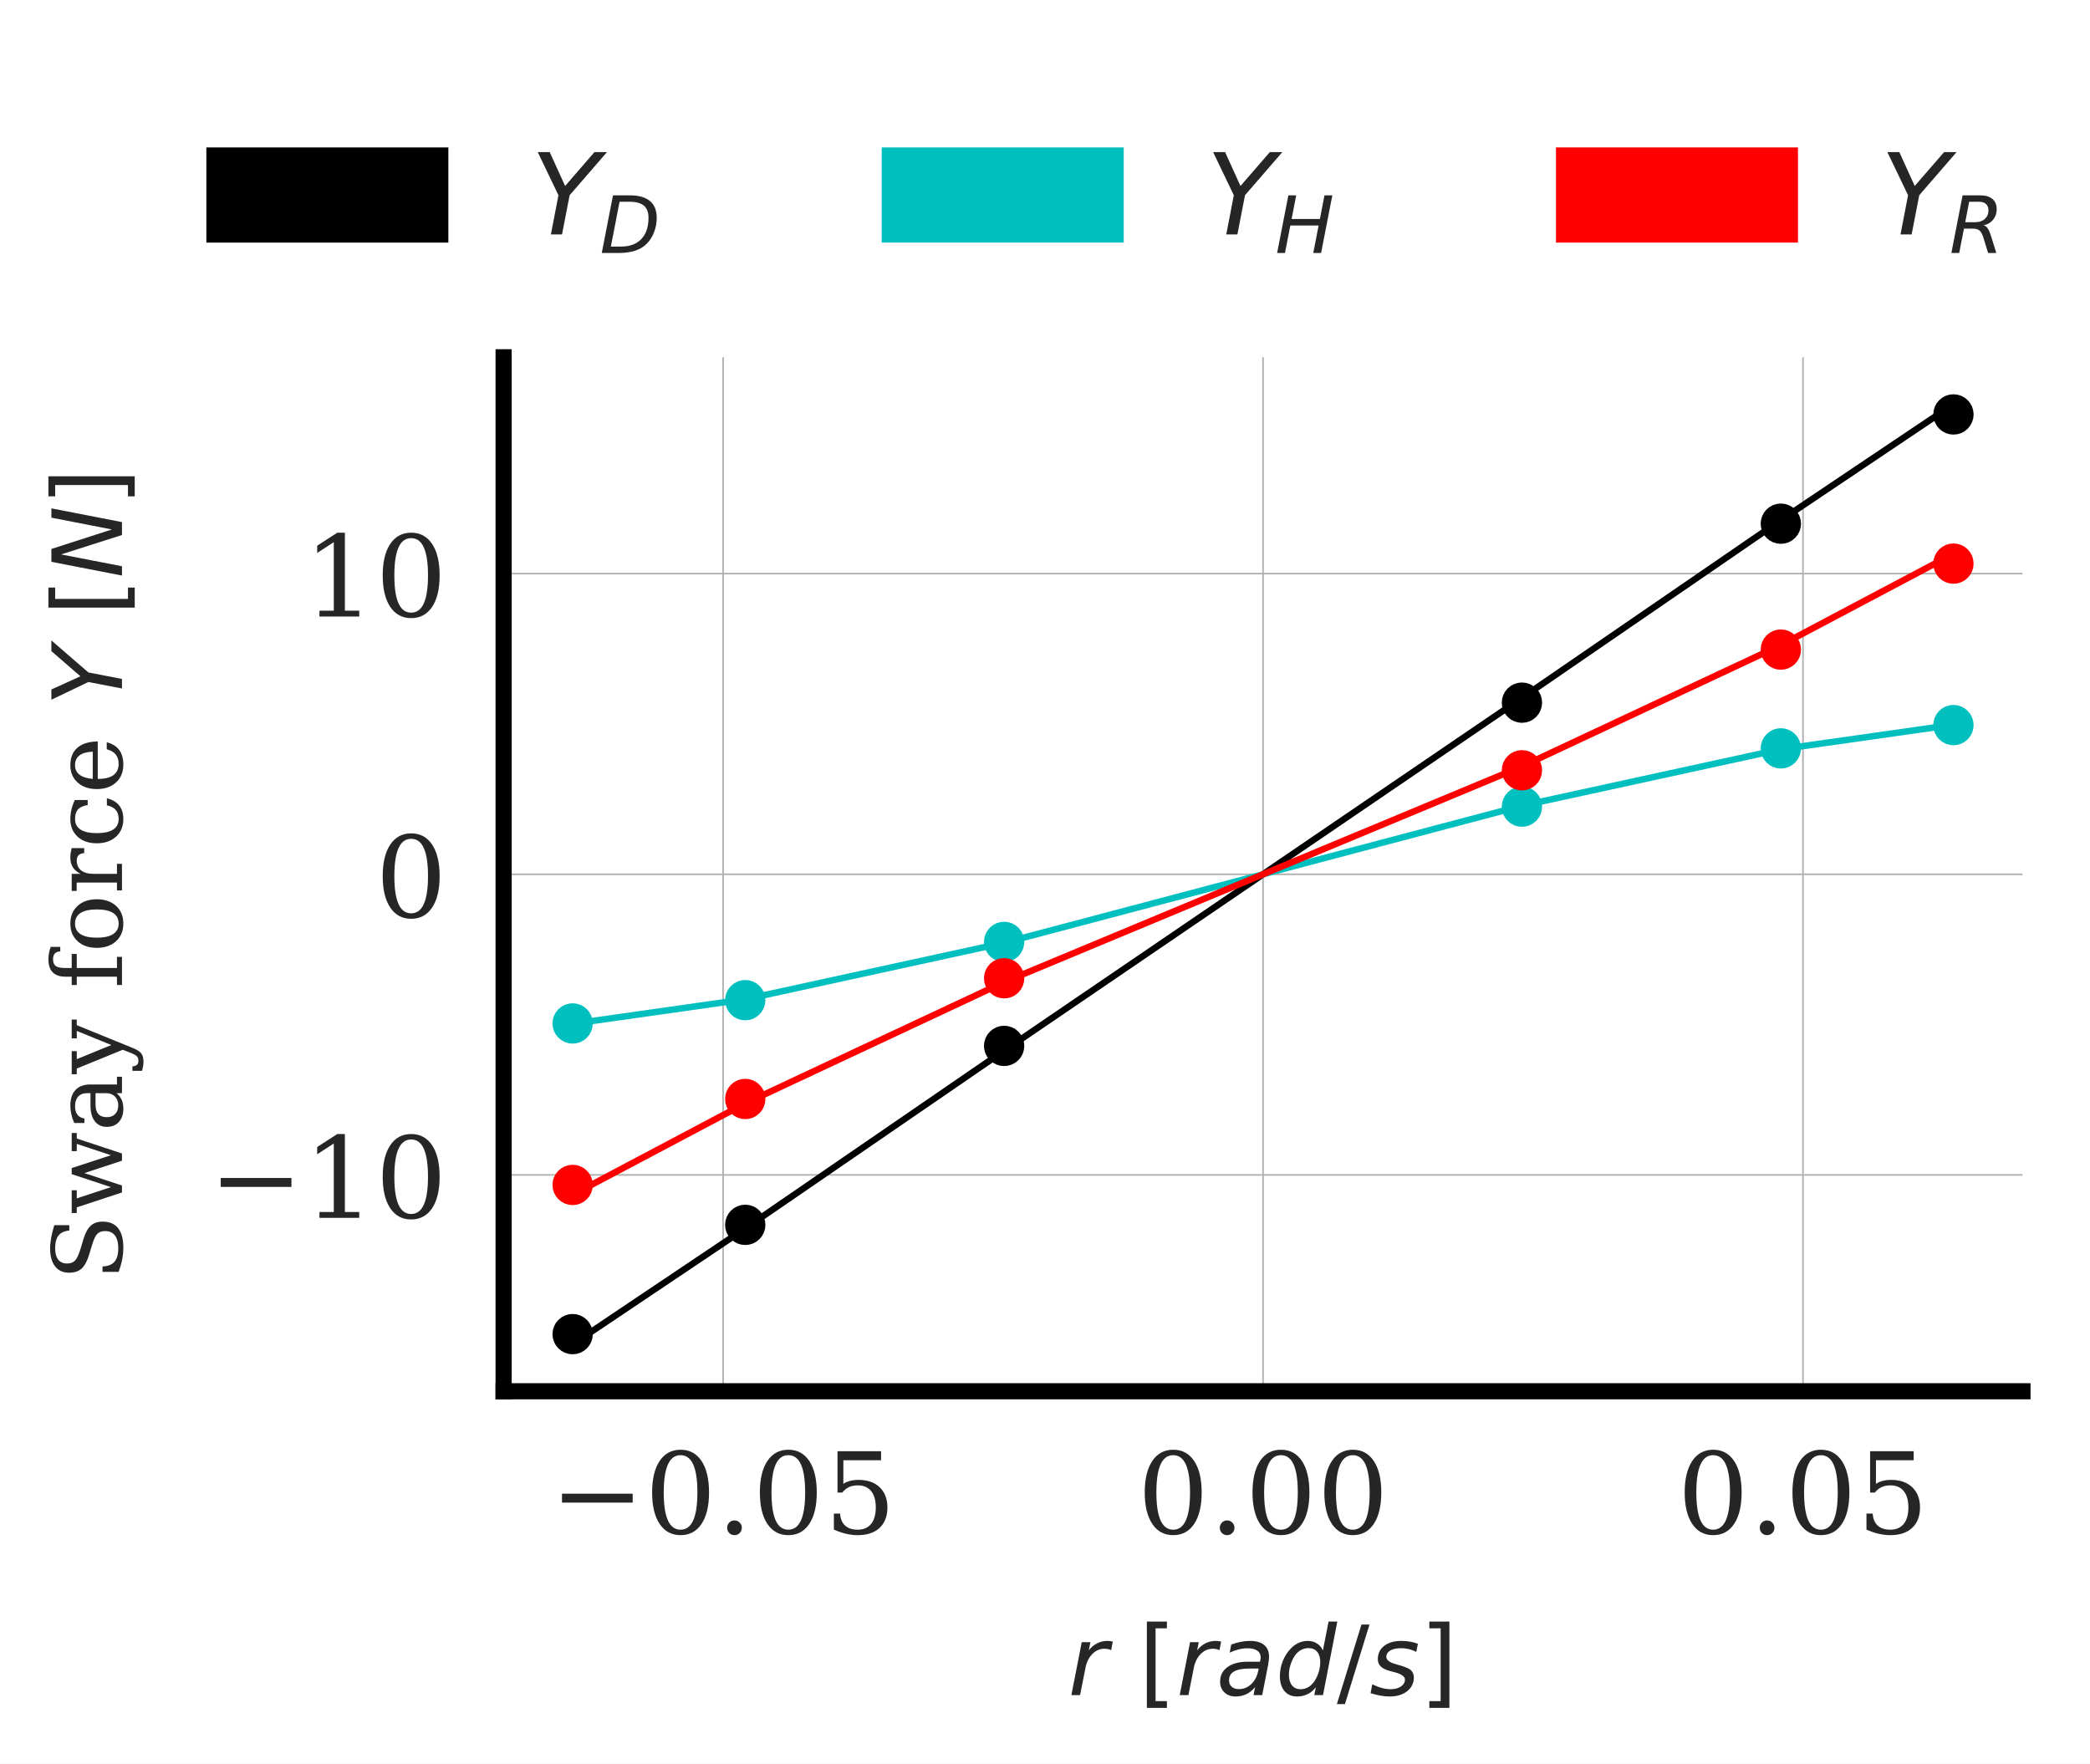
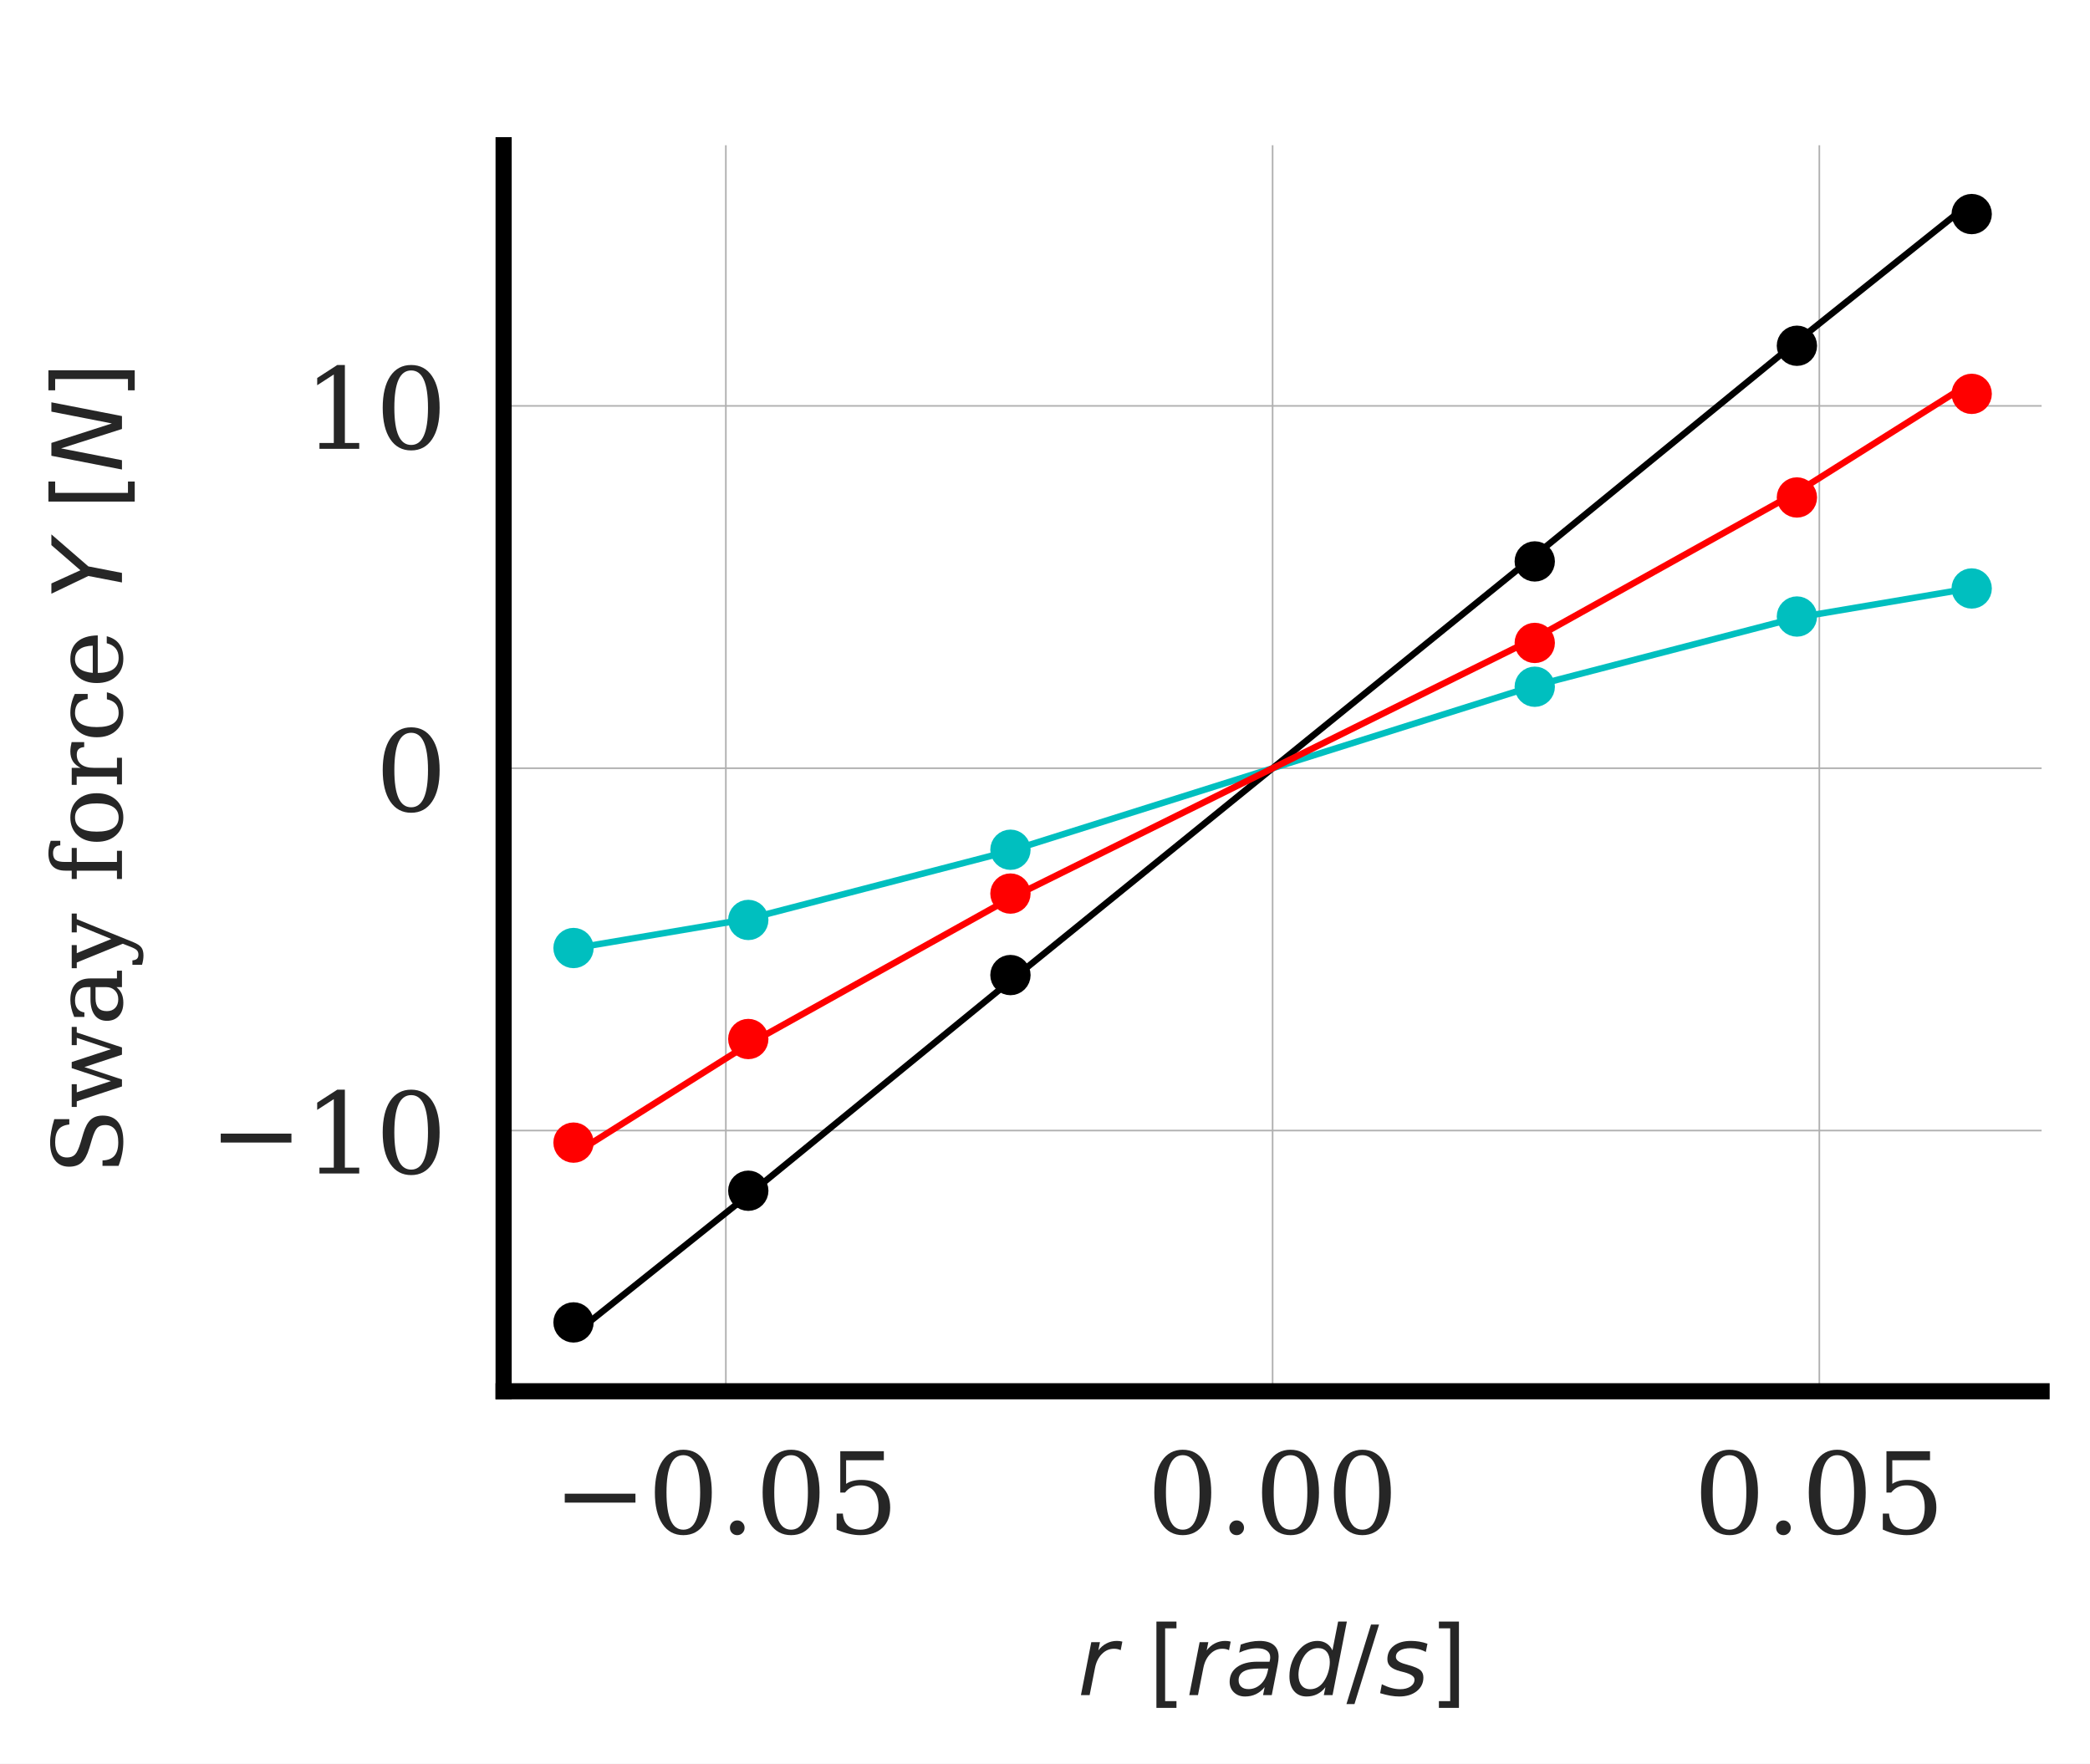
<svg xmlns="http://www.w3.org/2000/svg" xmlns:xlink="http://www.w3.org/1999/xlink" width="129.54pt" height="109.312pt" viewBox="0 0 129.54 109.312" version="1.1">
  <defs>
    <style type="text/css">*{stroke-linejoin: round; stroke-linecap: butt}</style>
  </defs>
  <g id="figure_1">
    <g id="patch_1">
      <path d="M 0 109.312  L 129.54 109.312  L 129.54 0  L 0 0  z " style="fill: #ffffff" />
    </g>
    <g id="axes_1">
      <g id="patch_2">
-         <path d="M 31.214 86.23  L 125.355 86.23  L 125.355 22.144  L 31.214 22.144  z " style="fill: #ffffff" />
+         <path d="M 31.214 86.23  L 126.54 86.23  L 126.54 9.001  L 31.214 9.001  z " style="fill: #ffffff" />
      </g>
      <g id="matplotlib.axis_1">
        <g id="xtick_1">
          <g id="line2d_1">
-             <path d="M 44.818 86.23  L 44.818 22.144  " clip-path="url(#pba882604df)" style="fill: none; stroke: #b0b0b0; stroke-width: 0.1; stroke-linecap: round" />
+             <path d="M 44.989 86.23  L 44.989 9.001  " clip-path="url(#pf41567960f)" style="fill: none; stroke: #b0b0b0; stroke-width: 0.1; stroke-linecap: round" />
          </g>
          <g id="line2d_2" />
          <g id="text_1">
-             <g style="fill: #262626" transform="translate(34.09182 95.04866) scale(0.07 -0.07)">
+             <g style="fill: #262626" transform="translate(34.26297 95.04866) scale(0.07 -0.07)">
              <defs>
                <path id="DejaVuSerif-2212" d="M 678 2259  L 4684 2259  L 4684 1753  L 678 1753  L 678 2259  z " transform="scale(0.015625)" />
                <path id="DejaVuSerif-30" d="M 2034 219  Q 2513 219 2750 744  Q 2988 1269 2988 2328  Q 2988 3391 2750 3916  Q 2513 4441 2034 4441  Q 1556 4441 1318 3916  Q 1081 3391 1081 2328  Q 1081 1269 1318 744  Q 1556 219 2034 219  z M 2034 -91  Q 1275 -91 848 546  Q 422 1184 422 2328  Q 422 3475 848 4112  Q 1275 4750 2034 4750  Q 2797 4750 3222 4112  Q 3647 3475 3647 2328  Q 3647 1184 3222 546  Q 2797 -91 2034 -91  z " transform="scale(0.015625)" />
                <path id="DejaVuSerif-2e" d="M 603 325  Q 603 500 722 622  Q 841 744 1019 744  Q 1191 744 1312 622  Q 1434 500 1434 325  Q 1434 153 1312 31  Q 1191 -91 1019 -91  Q 841 -91 722 29  Q 603 150 603 325  z " transform="scale(0.015625)" />
                <path id="DejaVuSerif-35" d="M 3219 4666  L 3219 4153  L 1081 4153  L 1081 2816  Q 1244 2928 1461 2984  Q 1678 3041 1947 3041  Q 2703 3041 3140 2622  Q 3578 2203 3578 1478  Q 3578 738 3136 323  Q 2694 -91 1894 -91  Q 1572 -91 1234 -12  Q 897 66 544 225  L 544 1131  L 897 1131  Q 925 688 1179 453  Q 1434 219 1894 219  Q 2388 219 2653 544  Q 2919 869 2919 1478  Q 2919 2084 2655 2407  Q 2391 2731 1894 2731  Q 1613 2731 1398 2631  Q 1184 2531 1019 2322  L 750 2322  L 750 4666  L 3219 4666  z " transform="scale(0.015625)" />
              </defs>
              <use xlink:href="#DejaVuSerif-2212" />
              <use xlink:href="#DejaVuSerif-30" x="83.789" />
              <use xlink:href="#DejaVuSerif-2e" x="147.412" />
              <use xlink:href="#DejaVuSerif-30" x="179.199" />
              <use xlink:href="#DejaVuSerif-35" x="242.822" />
            </g>
          </g>
        </g>
        <g id="xtick_2">
          <g id="line2d_3">
-             <path d="M 78.284 86.23  L 78.284 22.144  " clip-path="url(#pba882604df)" style="fill: none; stroke: #b0b0b0; stroke-width: 0.1; stroke-linecap: round" />
+             <path d="M 78.877 86.23  L 78.877 9.001  " clip-path="url(#pf41567960f)" style="fill: none; stroke: #b0b0b0; stroke-width: 0.1; stroke-linecap: round" />
          </g>
          <g id="line2d_4" />
          <g id="text_2">
-             <g style="fill: #262626" transform="translate(70.49135 95.04866) scale(0.07 -0.07)">
+             <g style="fill: #262626" transform="translate(71.08355 95.04866) scale(0.07 -0.07)">
              <use xlink:href="#DejaVuSerif-30" />
              <use xlink:href="#DejaVuSerif-2e" x="63.623" />
              <use xlink:href="#DejaVuSerif-30" x="95.41" />
              <use xlink:href="#DejaVuSerif-30" x="159.033" />
            </g>
          </g>
        </g>
        <g id="xtick_3">
          <g id="line2d_5">
-             <path d="M 111.751 86.23  L 111.751 22.144  " clip-path="url(#pba882604df)" style="fill: none; stroke: #b0b0b0; stroke-width: 0.1; stroke-linecap: round" />
+             <path d="M 112.764 86.23  L 112.764 9.001  " clip-path="url(#pf41567960f)" style="fill: none; stroke: #b0b0b0; stroke-width: 0.1; stroke-linecap: round" />
          </g>
          <g id="line2d_6" />
          <g id="text_3">
-             <g style="fill: #262626" transform="translate(103.958 95.04866) scale(0.07 -0.07)">
+             <g style="fill: #262626" transform="translate(104.9712 95.04866) scale(0.07 -0.07)">
              <use xlink:href="#DejaVuSerif-30" />
              <use xlink:href="#DejaVuSerif-2e" x="63.623" />
              <use xlink:href="#DejaVuSerif-30" x="95.41" />
              <use xlink:href="#DejaVuSerif-35" x="159.033" />
            </g>
          </g>
        </g>
        <g id="text_4">
-           <g style="fill: #262626" transform="translate(66.19432 105.0635) scale(0.06 -0.06)">
+           <g style="fill: #262626" transform="translate(66.78652 105.0635) scale(0.06 -0.06)">
            <defs>
              <path id="DejaVuSans-Oblique-72" d="M 2853 2969  Q 2766 3016 2653 3041  Q 2541 3066 2413 3066  Q 1953 3066 1609 2717  Q 1266 2369 1153 1784  L 800 0  L 225 0  L 909 3500  L 1484 3500  L 1375 2956  Q 1603 3259 1920 3421  Q 2238 3584 2597 3584  Q 2691 3584 2781 3573  Q 2872 3563 2963 3538  L 2853 2969  z " transform="scale(0.015625)" />
              <path id="DejaVuSerif-20" transform="scale(0.015625)" />
              <path id="DejaVuSans-5b" d="M 550 4863  L 1875 4863  L 1875 4416  L 1125 4416  L 1125 -397  L 1875 -397  L 1875 -844  L 550 -844  L 550 4863  z " transform="scale(0.015625)" />
              <path id="DejaVuSans-Oblique-61" d="M 3438 1997  L 3047 0  L 2472 0  L 2578 531  Q 2325 219 2001 64  Q 1678 -91 1281 -91  Q 834 -91 548 182  Q 263 456 263 884  Q 263 1497 752 1853  Q 1241 2209 2100 2209  L 2900 2209  L 2931 2363  Q 2938 2388 2941 2417  Q 2944 2447 2944 2509  Q 2944 2788 2717 2942  Q 2491 3097 2081 3097  Q 1800 3097 1504 3025  Q 1209 2953 897 2809  L 997 3341  Q 1322 3463 1633 3523  Q 1944 3584 2234 3584  Q 2853 3584 3176 3315  Q 3500 3047 3500 2534  Q 3500 2431 3484 2292  Q 3469 2153 3438 1997  z M 2816 1759  L 2241 1759  Q 1534 1759 1195 1570  Q 856 1381 856 984  Q 856 709 1029 553  Q 1203 397 1509 397  Q 1978 397 2328 733  Q 2678 1069 2791 1631  L 2816 1759  z " transform="scale(0.015625)" />
              <path id="DejaVuSans-Oblique-64" d="M 2675 525  Q 2444 222 2128 65  Q 1813 -91 1428 -91  Q 903 -91 598 267  Q 294 625 294 1247  Q 294 1766 478 2236  Q 663 2706 1013 3078  Q 1244 3325 1534 3454  Q 1825 3584 2144 3584  Q 2481 3584 2739 3421  Q 2997 3259 3138 2956  L 3513 4863  L 4091 4863  L 3144 0  L 2566 0  L 2675 525  z M 891 1350  Q 891 897 1095 644  Q 1300 391 1663 391  Q 1931 391 2161 520  Q 2391 650 2566 903  Q 2750 1166 2856 1509  Q 2963 1853 2963 2188  Q 2963 2622 2758 2865  Q 2553 3109 2194 3109  Q 1922 3109 1687 2981  Q 1453 2853 1288 2613  Q 1106 2353 998 2009  Q 891 1666 891 1350  z " transform="scale(0.015625)" />
              <path id="DejaVuSans-2f" d="M 1625 4666  L 2156 4666  L 531 -594  L 0 -594  L 1625 4666  z " transform="scale(0.015625)" />
              <path id="DejaVuSans-Oblique-73" d="M 3200 3397  L 3091 2853  Q 2863 2978 2609 3040  Q 2356 3103 2088 3103  Q 1634 3103 1373 2948  Q 1113 2794 1113 2528  Q 1113 2219 1719 2053  Q 1766 2041 1788 2034  L 1972 1978  Q 2547 1819 2739 1644  Q 2931 1469 2931 1166  Q 2931 609 2489 259  Q 2047 -91 1331 -91  Q 1053 -91 747 -37  Q 441 16 72 128  L 184 722  Q 500 559 806 475  Q 1113 391 1394 391  Q 1816 391 2080 572  Q 2344 753 2344 1031  Q 2344 1331 1650 1516  L 1591 1531  L 1394 1581  Q 956 1697 753 1886  Q 550 2075 550 2369  Q 550 2928 970 3256  Q 1391 3584 2113 3584  Q 2397 3584 2667 3537  Q 2938 3491 3200 3397  z " transform="scale(0.015625)" />
              <path id="DejaVuSans-5d" d="M 1947 4863  L 1947 -844  L 622 -844  L 622 -397  L 1369 -397  L 1369 4416  L 622 4416  L 622 4863  L 1947 4863  z " transform="scale(0.015625)" />
            </defs>
            <use xlink:href="#DejaVuSans-Oblique-72" transform="translate(0 0.015625)" />
            <use xlink:href="#DejaVuSerif-20" transform="translate(41.11328 0.015625)" />
            <use xlink:href="#DejaVuSans-5b" transform="translate(72.90039 0.015625)" />
            <use xlink:href="#DejaVuSans-Oblique-72" transform="translate(111.9141 0.015625)" />
            <use xlink:href="#DejaVuSans-Oblique-61" transform="translate(153.0273 0.015625)" />
            <use xlink:href="#DejaVuSans-Oblique-64" transform="translate(214.3066 0.015625)" />
            <use xlink:href="#DejaVuSans-2f" transform="translate(277.7832 0.015625)" />
            <use xlink:href="#DejaVuSans-Oblique-73" transform="translate(311.4746 0.015625)" />
            <use xlink:href="#DejaVuSans-5d" transform="translate(363.5742 0.015625)" />
          </g>
        </g>
      </g>
      <g id="matplotlib.axis_2">
        <g id="ytick_1">
          <g id="line2d_7">
-             <path d="M 31.214 72.822  L 125.355 72.822  " clip-path="url(#pba882604df)" style="fill: none; stroke: #b0b0b0; stroke-width: 0.1; stroke-linecap: round" />
+             <path d="M 31.214 70.072  L 126.54 70.072  " clip-path="url(#pf41567960f)" style="fill: none; stroke: #b0b0b0; stroke-width: 0.1; stroke-linecap: round" />
          </g>
          <g id="line2d_8" />
          <g id="text_5">
-             <g style="fill: #262626" transform="translate(12.94024 75.48157) scale(0.07 -0.07)">
+             <g style="fill: #262626" transform="translate(12.94024 72.73177) scale(0.07 -0.07)">
              <defs>
                <path id="DejaVuSerif-31" d="M 909 0  L 909 331  L 1722 331  L 1722 4213  L 781 3603  L 781 4013  L 1919 4750  L 2350 4750  L 2350 331  L 3163 331  L 3163 0  L 909 0  z " transform="scale(0.015625)" />
              </defs>
              <use xlink:href="#DejaVuSerif-2212" />
              <use xlink:href="#DejaVuSerif-31" x="83.789" />
              <use xlink:href="#DejaVuSerif-30" x="147.412" />
            </g>
          </g>
        </g>
        <g id="ytick_2">
          <g id="line2d_9">
-             <path d="M 31.214 54.187  L 125.355 54.187  " clip-path="url(#pba882604df)" style="fill: none; stroke: #b0b0b0; stroke-width: 0.1; stroke-linecap: round" />
+             <path d="M 31.214 47.615  L 126.54 47.615  " clip-path="url(#pf41567960f)" style="fill: none; stroke: #b0b0b0; stroke-width: 0.1; stroke-linecap: round" />
          </g>
          <g id="line2d_10" />
          <g id="text_6">
-             <g style="fill: #262626" transform="translate(23.25977 56.8464) scale(0.07 -0.07)">
+             <g style="fill: #262626" transform="translate(23.25977 50.27469) scale(0.07 -0.07)">
              <use xlink:href="#DejaVuSerif-30" />
            </g>
          </g>
        </g>
        <g id="ytick_3">
          <g id="line2d_11">
-             <path d="M 31.214 35.552  L 125.355 35.552  " clip-path="url(#pba882604df)" style="fill: none; stroke: #b0b0b0; stroke-width: 0.1; stroke-linecap: round" />
+             <path d="M 31.214 25.158  L 126.54 25.158  " clip-path="url(#pf41567960f)" style="fill: none; stroke: #b0b0b0; stroke-width: 0.1; stroke-linecap: round" />
          </g>
          <g id="line2d_12" />
          <g id="text_7">
-             <g style="fill: #262626" transform="translate(18.80602 38.21123) scale(0.07 -0.07)">
+             <g style="fill: #262626" transform="translate(18.80602 27.8176) scale(0.07 -0.07)">
              <use xlink:href="#DejaVuSerif-31" />
              <use xlink:href="#DejaVuSerif-30" x="63.623" />
            </g>
          </g>
        </g>
        <g id="text_8">
-           <g style="fill: #262626" transform="translate(7.56024 79.38694) rotate(-90) scale(0.06 -0.06)">
+           <g style="fill: #262626" transform="translate(7.56024 72.81524) rotate(-90) scale(0.06 -0.06)">
            <defs>
              <path id="DejaVuSerif-53" d="M 594 225  L 594 1288  L 953 1284  Q 969 753 1261 498  Q 1553 244 2150 244  Q 2706 244 2998 464  Q 3291 684 3291 1106  Q 3291 1444 3114 1625  Q 2938 1806 2369 1978  L 1753 2163  Q 1084 2366 811 2669  Q 538 2972 538 3500  Q 538 4094 959 4422  Q 1381 4750 2144 4750  Q 2469 4750 2856 4679  Q 3244 4609 3681 4475  L 3681 3481  L 3328 3481  Q 3275 3975 2998 4195  Q 2722 4416 2156 4416  Q 1663 4416 1405 4214  Q 1147 4013 1147 3628  Q 1147 3294 1340 3103  Q 1534 2913 2163 2725  L 2741 2553  Q 3375 2363 3645 2067  Q 3916 1772 3916 1275  Q 3916 597 3481 253  Q 3047 -91 2188 -91  Q 1803 -91 1404 -12  Q 1006 66 594 225  z " transform="scale(0.015625)" />
              <path id="DejaVuSerif-77" d="M 3072 3322  L 3922 728  L 4672 2988  L 4191 2988  L 4191 3322  L 5394 3322  L 5394 2988  L 5025 2988  L 4038 0  L 3559 0  L 2741 2484  L 1919 0  L 1459 0  L 475 2988  L 103 2988  L 103 3322  L 1606 3322  L 1606 2988  L 1069 2988  L 1813 728  L 2669 3322  L 3072 3322  z " transform="scale(0.015625)" />
              <path id="DejaVuSerif-61" d="M 2547 1044  L 2547 1747  L 1806 1747  Q 1378 1747 1168 1562  Q 959 1378 959 997  Q 959 650 1171 447  Q 1384 244 1747 244  Q 2106 244 2326 466  Q 2547 688 2547 1044  z M 3122 2075  L 3122 331  L 3634 331  L 3634 0  L 2547 0  L 2547 359  Q 2356 128 2106 18  Q 1856 -91 1522 -91  Q 969 -91 644 203  Q 319 497 319 997  Q 319 1513 691 1797  Q 1063 2081 1741 2081  L 2547 2081  L 2547 2309  Q 2547 2688 2317 2895  Q 2088 3103 1672 3103  Q 1328 3103 1125 2947  Q 922 2791 872 2484  L 575 2484  L 575 3156  Q 875 3284 1158 3348  Q 1441 3413 1709 3413  Q 2400 3413 2761 3070  Q 3122 2728 3122 2075  z " transform="scale(0.015625)" />
              <path id="DejaVuSerif-79" d="M 1381 -609  L 1600 -56  L 359 2988  L -19 2988  L -19 3322  L 1509 3322  L 1509 2988  L 978 2988  L 1913 703  L 2847 2988  L 2350 2988  L 2350 3322  L 3597 3322  L 3597 2988  L 3225 2988  L 1703 -750  Q 1547 -1138 1356 -1280  Q 1166 -1422 819 -1422  Q 672 -1422 517 -1397  Q 363 -1372 206 -1325  L 206 -691  L 500 -691  Q 519 -903 608 -995  Q 697 -1088 884 -1088  Q 1056 -1088 1161 -992  Q 1266 -897 1381 -609  z " transform="scale(0.015625)" />
              <path id="DejaVuSerif-66" d="M 2753 4078  L 2450 4078  Q 2447 4313 2317 4434  Q 2188 4556 1941 4556  Q 1619 4556 1487 4379  Q 1356 4203 1356 3750  L 1356 3322  L 2284 3322  L 2284 2988  L 1356 2988  L 1356 331  L 2094 331  L 2094 0  L 231 0  L 231 331  L 781 331  L 781 2988  L 231 2988  L 231 3322  L 781 3322  L 781 3738  Q 781 4294 1070 4578  Q 1359 4863 1919 4863  Q 2128 4863 2337 4825  Q 2547 4788 2753 4709  L 2753 4078  z " transform="scale(0.015625)" />
              <path id="DejaVuSerif-6f" d="M 1925 219  Q 2388 219 2623 584  Q 2859 950 2859 1663  Q 2859 2375 2623 2739  Q 2388 3103 1925 3103  Q 1463 3103 1227 2739  Q 991 2375 991 1663  Q 991 950 1228 584  Q 1466 219 1925 219  z M 1925 -91  Q 1200 -91 759 389  Q 319 869 319 1663  Q 319 2456 758 2934  Q 1197 3413 1925 3413  Q 2653 3413 3092 2934  Q 3531 2456 3531 1663  Q 3531 869 3092 389  Q 2653 -91 1925 -91  z " transform="scale(0.015625)" />
              <path id="DejaVuSerif-72" d="M 3059 3328  L 3059 2497  L 2728 2497  Q 2713 2744 2591 2866  Q 2469 2988 2234 2988  Q 1809 2988 1582 2694  Q 1356 2400 1356 1850  L 1356 331  L 2022 331  L 2022 0  L 263 0  L 263 331  L 781 331  L 781 2994  L 231 2994  L 231 3322  L 1356 3322  L 1356 2731  Q 1525 3078 1790 3245  Q 2056 3413 2438 3413  Q 2578 3413 2733 3391  Q 2888 3369 3059 3328  z " transform="scale(0.015625)" />
              <path id="DejaVuSerif-63" d="M 3291 997  Q 3169 466 2822 187  Q 2475 -91 1925 -91  Q 1200 -91 759 389  Q 319 869 319 1663  Q 319 2459 759 2936  Q 1200 3413 1925 3413  Q 2241 3413 2553 3339  Q 2866 3266 3181 3116  L 3181 2266  L 2847 2266  Q 2781 2703 2561 2903  Q 2341 3103 1931 3103  Q 1466 3103 1228 2742  Q 991 2381 991 1663  Q 991 944 1227 581  Q 1463 219 1931 219  Q 2303 219 2525 412  Q 2747 606 2828 997  L 3291 997  z " transform="scale(0.015625)" />
              <path id="DejaVuSerif-65" d="M 3469 1600  L 991 1600  L 991 1575  Q 991 903 1244 561  Q 1497 219 1991 219  Q 2369 219 2611 417  Q 2853 616 2950 1006  L 3413 1006  Q 3275 459 2904 184  Q 2534 -91 1931 -91  Q 1203 -91 761 389  Q 319 869 319 1663  Q 319 2450 753 2931  Q 1188 3413 1894 3413  Q 2647 3413 3050 2948  Q 3453 2484 3469 1600  z M 2791 1931  Q 2772 2513 2545 2808  Q 2319 3103 1894 3103  Q 1497 3103 1269 2806  Q 1041 2509 991 1931  L 2791 1931  z " transform="scale(0.015625)" />
              <path id="DejaVuSans-Oblique-59" d="M 403 4666  L 1081 4666  L 1953 2747  L 3616 4666  L 4325 4666  L 2209 2222  L 1778 0  L 1147 0  L 1575 2222  L 403 4666  z " transform="scale(0.015625)" />
              <path id="DejaVuSans-Oblique-4e" d="M 1081 4666  L 1931 4666  L 3219 666  L 4000 4666  L 4616 4666  L 3706 0  L 2853 0  L 1569 4025  L 788 0  L 172 0  L 1081 4666  z " transform="scale(0.015625)" />
            </defs>
            <use xlink:href="#DejaVuSerif-53" transform="translate(0 0.015625)" />
            <use xlink:href="#DejaVuSerif-77" transform="translate(68.50586 0.015625)" />
            <use xlink:href="#DejaVuSerif-61" transform="translate(154.1016 0.015625)" />
            <use xlink:href="#DejaVuSerif-79" transform="translate(213.7207 0.015625)" />
            <use xlink:href="#DejaVuSerif-20" transform="translate(270.2148 0.015625)" />
            <use xlink:href="#DejaVuSerif-66" transform="translate(302.002 0.015625)" />
            <use xlink:href="#DejaVuSerif-6f" transform="translate(339.0137 0.015625)" />
            <use xlink:href="#DejaVuSerif-72" transform="translate(399.2188 0.015625)" />
            <use xlink:href="#DejaVuSerif-63" transform="translate(447.0215 0.015625)" />
            <use xlink:href="#DejaVuSerif-65" transform="translate(503.0273 0.015625)" />
            <use xlink:href="#DejaVuSerif-20" transform="translate(562.207 0.015625)" />
            <use xlink:href="#DejaVuSans-Oblique-59" transform="translate(593.9941 0.015625)" />
            <use xlink:href="#DejaVuSerif-20" transform="translate(655.0781 0.015625)" />
            <use xlink:href="#DejaVuSans-5b" transform="translate(686.8652 0.015625)" />
            <use xlink:href="#DejaVuSans-Oblique-4e" transform="translate(725.8789 0.015625)" />
            <use xlink:href="#DejaVuSans-5d" transform="translate(800.6836 0.015625)" />
          </g>
        </g>
      </g>
      <g id="line2d_13">
        <defs>
-           <path id="m60742bddae" d="M 0 0.75  C 0.199 0.75 0.39 0.671 0.53 0.53  C 0.671 0.39 0.75 0.199 0.75 0  C 0.75 -0.199 0.671 -0.39 0.53 -0.53  C 0.39 -0.671 0.199 -0.75 0 -0.75  C -0.199 -0.75 -0.39 -0.671 -0.53 -0.53  C -0.671 -0.39 -0.75 -0.199 -0.75 0  C -0.75 0.199 -0.671 0.39 -0.53 0.53  C -0.39 0.671 -0.199 0.75 0 0.75  z " style="stroke: #000000" />
+           <path id="m4c211056c5" d="M 0 0.75  C 0.199 0.75 0.39 0.671 0.53 0.53  C 0.671 0.39 0.75 0.199 0.75 0  C 0.75 -0.199 0.671 -0.39 0.53 -0.53  C 0.39 -0.671 0.199 -0.75 0 -0.75  C -0.199 -0.75 -0.39 -0.671 -0.53 -0.53  C -0.671 -0.39 -0.75 -0.199 -0.75 0  C -0.75 0.199 -0.671 0.39 -0.53 0.53  C -0.39 0.671 -0.199 0.75 0 0.75  z " style="stroke: #000000" />
        </defs>
-         <g clip-path="url(#pba882604df)">
-           <use xlink:href="#m60742bddae" x="35.493" y="82.688" style="stroke: #000000" />
-           <use xlink:href="#m60742bddae" x="46.191" y="75.916" style="stroke: #000000" />
-           <use xlink:href="#m60742bddae" x="62.237" y="64.824" style="stroke: #000000" />
-           <use xlink:href="#m60742bddae" x="94.331" y="43.55" style="stroke: #000000" />
-           <use xlink:href="#m60742bddae" x="110.378" y="32.458" style="stroke: #000000" />
-           <use xlink:href="#m60742bddae" x="121.076" y="25.686" style="stroke: #000000" />
+         <g clip-path="url(#pf41567960f)">
+           <use xlink:href="#m4c211056c5" x="35.547" y="81.962" style="stroke: #000000" />
+           <use xlink:href="#m4c211056c5" x="46.379" y="73.801" style="stroke: #000000" />
+           <use xlink:href="#m4c211056c5" x="62.628" y="60.434" style="stroke: #000000" />
+           <use xlink:href="#m4c211056c5" x="95.125" y="34.797" style="stroke: #000000" />
+           <use xlink:href="#m4c211056c5" x="111.374" y="21.43" style="stroke: #000000" />
+           <use xlink:href="#m4c211056c5" x="122.207" y="13.268" style="stroke: #000000" />
        </g>
      </g>
      <g id="line2d_14">
        <defs>
-           <path id="m71bf00ea13" d="M 0 0.75  C 0.199 0.75 0.39 0.671 0.53 0.53  C 0.671 0.39 0.75 0.199 0.75 0  C 0.75 -0.199 0.671 -0.39 0.53 -0.53  C 0.39 -0.671 0.199 -0.75 0 -0.75  C -0.199 -0.75 -0.39 -0.671 -0.53 -0.53  C -0.671 -0.39 -0.75 -0.199 -0.75 0  C -0.75 0.199 -0.671 0.39 -0.53 0.53  C -0.39 0.671 -0.199 0.75 0 0.75  z " style="stroke: #00bfbf" />
+           <path id="m9f610f0f1c" d="M 0 0.75  C 0.199 0.75 0.39 0.671 0.53 0.53  C 0.671 0.39 0.75 0.199 0.75 0  C 0.75 -0.199 0.671 -0.39 0.53 -0.53  C 0.39 -0.671 0.199 -0.75 0 -0.75  C -0.199 -0.75 -0.39 -0.671 -0.53 -0.53  C -0.671 -0.39 -0.75 -0.199 -0.75 0  C -0.75 0.199 -0.671 0.39 -0.53 0.53  C -0.39 0.671 -0.199 0.75 0 0.75  z " style="stroke: #00bfbf" />
        </defs>
-         <g clip-path="url(#pba882604df)">
-           <use xlink:href="#m71bf00ea13" x="35.493" y="63.433" style="fill: #00bfbf; stroke: #00bfbf" />
-           <use xlink:href="#m71bf00ea13" x="46.191" y="61.99" style="fill: #00bfbf; stroke: #00bfbf" />
-           <use xlink:href="#m71bf00ea13" x="62.237" y="58.379" style="fill: #00bfbf; stroke: #00bfbf" />
-           <use xlink:href="#m71bf00ea13" x="94.331" y="49.995" style="fill: #00bfbf; stroke: #00bfbf" />
-           <use xlink:href="#m71bf00ea13" x="110.378" y="46.384" style="fill: #00bfbf; stroke: #00bfbf" />
-           <use xlink:href="#m71bf00ea13" x="121.076" y="44.941" style="fill: #00bfbf; stroke: #00bfbf" />
+         <g clip-path="url(#pf41567960f)">
+           <use xlink:href="#m9f610f0f1c" x="35.547" y="58.758" style="fill: #00bfbf; stroke: #00bfbf" />
+           <use xlink:href="#m9f610f0f1c" x="46.379" y="57.018" style="fill: #00bfbf; stroke: #00bfbf" />
+           <use xlink:href="#m9f610f0f1c" x="62.628" y="52.667" style="fill: #00bfbf; stroke: #00bfbf" />
+           <use xlink:href="#m9f610f0f1c" x="95.125" y="42.564" style="fill: #00bfbf; stroke: #00bfbf" />
+           <use xlink:href="#m9f610f0f1c" x="111.374" y="38.212" style="fill: #00bfbf; stroke: #00bfbf" />
+           <use xlink:href="#m9f610f0f1c" x="122.207" y="36.473" style="fill: #00bfbf; stroke: #00bfbf" />
        </g>
      </g>
      <g id="line2d_15">
        <defs>
-           <path id="m615f59d87b" d="M 0 0.75  C 0.199 0.75 0.39 0.671 0.53 0.53  C 0.671 0.39 0.75 0.199 0.75 0  C 0.75 -0.199 0.671 -0.39 0.53 -0.53  C 0.39 -0.671 0.199 -0.75 0 -0.75  C -0.199 -0.75 -0.39 -0.671 -0.53 -0.53  C -0.671 -0.39 -0.75 -0.199 -0.75 0  C -0.75 0.199 -0.671 0.39 -0.53 0.53  C -0.39 0.671 -0.199 0.75 0 0.75  z " style="stroke: #ff0000" />
+           <path id="m895cb4a641" d="M 0 0.75  C 0.199 0.75 0.39 0.671 0.53 0.53  C 0.671 0.39 0.75 0.199 0.75 0  C 0.75 -0.199 0.671 -0.39 0.53 -0.53  C 0.39 -0.671 0.199 -0.75 0 -0.75  C -0.199 -0.75 -0.39 -0.671 -0.53 -0.53  C -0.671 -0.39 -0.75 -0.199 -0.75 0  C -0.75 0.199 -0.671 0.39 -0.53 0.53  C -0.39 0.671 -0.199 0.75 0 0.75  z " style="stroke: #ff0000" />
        </defs>
-         <g clip-path="url(#pba882604df)">
-           <use xlink:href="#m615f59d87b" x="35.493" y="73.442" style="fill: #ff0000; stroke: #ff0000" />
-           <use xlink:href="#m615f59d87b" x="46.191" y="68.113" style="fill: #ff0000; stroke: #ff0000" />
-           <use xlink:href="#m615f59d87b" x="62.237" y="60.632" style="fill: #ff0000; stroke: #ff0000" />
-           <use xlink:href="#m615f59d87b" x="94.331" y="47.741" style="fill: #ff0000; stroke: #ff0000" />
-           <use xlink:href="#m615f59d87b" x="110.378" y="40.261" style="fill: #ff0000; stroke: #ff0000" />
-           <use xlink:href="#m615f59d87b" x="121.076" y="34.932" style="fill: #ff0000; stroke: #ff0000" />
+         <g clip-path="url(#pf41567960f)">
+           <use xlink:href="#m895cb4a641" x="35.547" y="70.819" style="fill: #ff0000; stroke: #ff0000" />
+           <use xlink:href="#m895cb4a641" x="46.379" y="64.398" style="fill: #ff0000; stroke: #ff0000" />
+           <use xlink:href="#m895cb4a641" x="62.628" y="55.383" style="fill: #ff0000; stroke: #ff0000" />
+           <use xlink:href="#m895cb4a641" x="95.125" y="39.848" style="fill: #ff0000; stroke: #ff0000" />
+           <use xlink:href="#m895cb4a641" x="111.374" y="30.833" style="fill: #ff0000; stroke: #ff0000" />
+           <use xlink:href="#m895cb4a641" x="122.207" y="24.411" style="fill: #ff0000; stroke: #ff0000" />
        </g>
      </g>
      <g id="line2d_16">
-         <path d="M 35.493 83.317  L 46.191 76.135  L 62.237 65.119  L 94.331 43.255  L 110.378 32.239  L 121.076 25.057  " clip-path="url(#pba882604df)" style="fill: none; stroke: #000000; stroke-width: 0.4; stroke-linecap: round" />
+         <path d="M 35.547 82.719  L 46.379 74.064  L 62.628 60.789  L 95.125 34.441  L 111.374 21.166  L 122.207 12.511  " clip-path="url(#pf41567960f)" style="fill: none; stroke: #000000; stroke-width: 0.4; stroke-linecap: round" />
      </g>
      <g id="line2d_17">
-         <path d="M 35.493 63.453  L 46.191 61.935  L 62.237 58.434  L 94.331 49.939  L 110.378 46.439  L 121.076 44.92  " clip-path="url(#pba882604df)" style="fill: none; stroke: #00bfbf; stroke-width: 0.4; stroke-linecap: round" />
+         <path d="M 35.547 58.782  L 46.379 56.952  L 62.628 52.734  L 95.125 42.497  L 111.374 38.278  L 122.207 36.448  " clip-path="url(#pf41567960f)" style="fill: none; stroke: #00bfbf; stroke-width: 0.4; stroke-linecap: round" />
      </g>
      <g id="line2d_18">
-         <path d="M 35.493 74.05  L 46.191 68.387  L 62.237 60.871  L 94.331 47.502  L 110.378 39.987  L 121.076 34.324  " clip-path="url(#pba882604df)" style="fill: none; stroke: #ff0000; stroke-width: 0.4; stroke-linecap: round" />
+         <path d="M 35.547 71.552  L 46.379 64.727  L 62.628 55.671  L 95.125 39.56  L 111.374 30.503  L 122.207 23.678  " clip-path="url(#pf41567960f)" style="fill: none; stroke: #ff0000; stroke-width: 0.4; stroke-linecap: round" />
      </g>
      <g id="patch_3">
-         <path d="M 31.214 86.23  L 31.214 22.144  " style="fill: none; stroke: #000000; stroke-linejoin: miter; stroke-linecap: square" />
+         <path d="M 31.214 86.23  L 31.214 9.001  " style="fill: none; stroke: #000000; stroke-linejoin: miter; stroke-linecap: square" />
      </g>
      <g id="patch_4">
-         <path d="M 31.214 86.23  L 125.355 86.23  " style="fill: none; stroke: #000000; stroke-linejoin: miter; stroke-linecap: square" />
-       </g>
-       <g id="legend_1">
-         <g id="patch_5">
-           <path d="M 13.29 14.537  L 27.29 14.537  L 27.29 9.637  L 13.29 9.637  z " style="stroke: #000000; stroke-linejoin: miter" />
-         </g>
-         <g id="text_9">
-           <g style="fill: #262626" transform="translate(32.89016 14.53736) scale(0.07 -0.07)">
-             <defs>
-               <path id="DejaVuSans-Oblique-44" d="M 1081 4666  L 2438 4666  Q 3519 4666 4070 4208  Q 4622 3750 4622 2847  Q 4622 2250 4412 1698  Q 4203 1147 3834 769  Q 3463 381 2891 190  Q 2319 0 1538 0  L 172 0  L 1081 4666  z M 1613 4147  L 909 519  L 1734 519  Q 2794 519 3375 1128  Q 3956 1738 3956 2847  Q 3956 3519 3581 3833  Q 3206 4147 2406 4147  L 1613 4147  z " transform="scale(0.015625)" />
-             </defs>
-             <use xlink:href="#DejaVuSans-Oblique-59" transform="translate(0 0.09375)" />
-             <use xlink:href="#DejaVuSans-Oblique-44" transform="translate(61.08398 -16.3125) scale(0.7)" />
-           </g>
-         </g>
-         <g id="patch_6">
-           <path d="M 55.15 14.537  L 69.15 14.537  L 69.15 9.637  L 55.15 9.637  z " style="fill: #00bfbf; stroke: #00bfbf; stroke-linejoin: miter" />
-         </g>
-         <g id="text_10">
-           <g style="fill: #262626" transform="translate(74.75016 14.53736) scale(0.07 -0.07)">
-             <defs>
-               <path id="DejaVuSans-Oblique-48" d="M 1081 4666  L 1716 4666  L 1344 2753  L 3634 2753  L 4006 4666  L 4641 4666  L 3731 0  L 3097 0  L 3531 2222  L 1241 2222  L 806 0  L 172 0  L 1081 4666  z " transform="scale(0.015625)" />
-             </defs>
-             <use xlink:href="#DejaVuSans-Oblique-59" transform="translate(0 0.09375)" />
-             <use xlink:href="#DejaVuSans-Oblique-48" transform="translate(61.08398 -16.3125) scale(0.7)" />
-           </g>
-         </g>
-         <g id="patch_7">
-           <path d="M 96.94 14.537  L 110.94 14.537  L 110.94 9.637  L 96.94 9.637  z " style="fill: #ff0000; stroke: #ff0000; stroke-linejoin: miter" />
-         </g>
-         <g id="text_11">
-           <g style="fill: #262626" transform="translate(116.5402 14.53736) scale(0.07 -0.07)">
-             <defs>
-               <path id="DejaVuSans-Oblique-52" d="M 1613 4147  L 1294 2491  L 2106 2491  Q 2584 2491 2879 2755  Q 3175 3019 3175 3444  Q 3175 3784 2976 3965  Q 2778 4147 2406 4147  L 1613 4147  z M 2772 2241  Q 2972 2194 3105 2009  Q 3238 1825 3413 1275  L 3809 0  L 3144 0  L 2778 1197  Q 2638 1659 2453 1815  Q 2269 1972 1888 1972  L 1191 1972  L 806 0  L 172 0  L 1081 4666  L 2503 4666  Q 3150 4666 3495 4373  Q 3841 4081 3841 3531  Q 3841 3044 3547 2687  Q 3253 2331 2772 2241  z " transform="scale(0.015625)" />
-             </defs>
-             <use xlink:href="#DejaVuSans-Oblique-59" transform="translate(0 0.09375)" />
-             <use xlink:href="#DejaVuSans-Oblique-52" transform="translate(61.08398 -16.3125) scale(0.7)" />
-           </g>
-         </g>
+         <path d="M 31.214 86.23  L 126.54 86.23  " style="fill: none; stroke: #000000; stroke-linejoin: miter; stroke-linecap: square" />
      </g>
    </g>
  </g>
  <defs>
-     <clipPath id="pba882604df">
-       <rect x="31.214" y="22.144" width="94.142" height="64.086" />
+     <clipPath id="pf41567960f">
+       <rect x="31.214" y="9.001" width="95.326" height="77.229" />
    </clipPath>
  </defs>
</svg>
